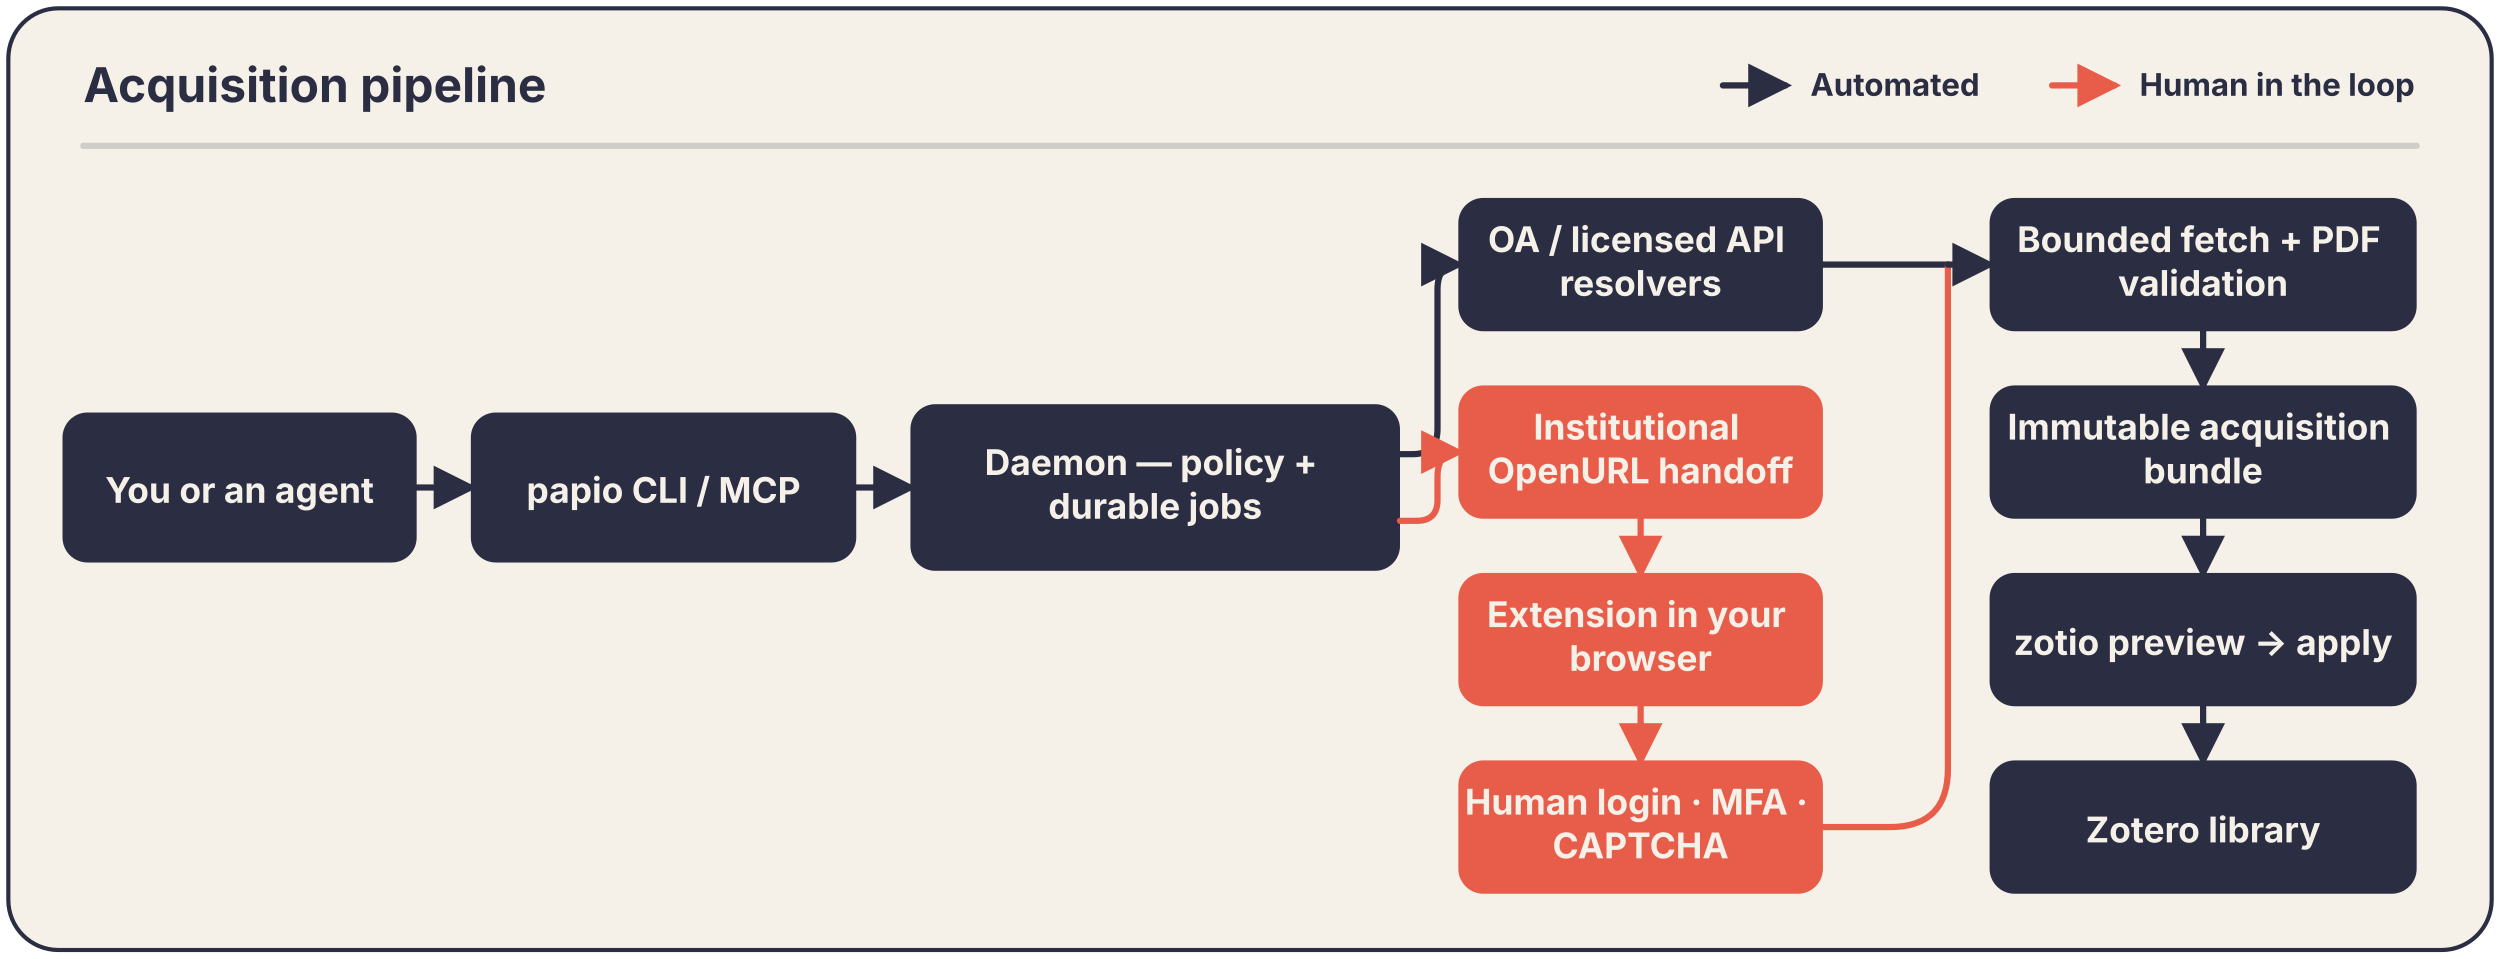
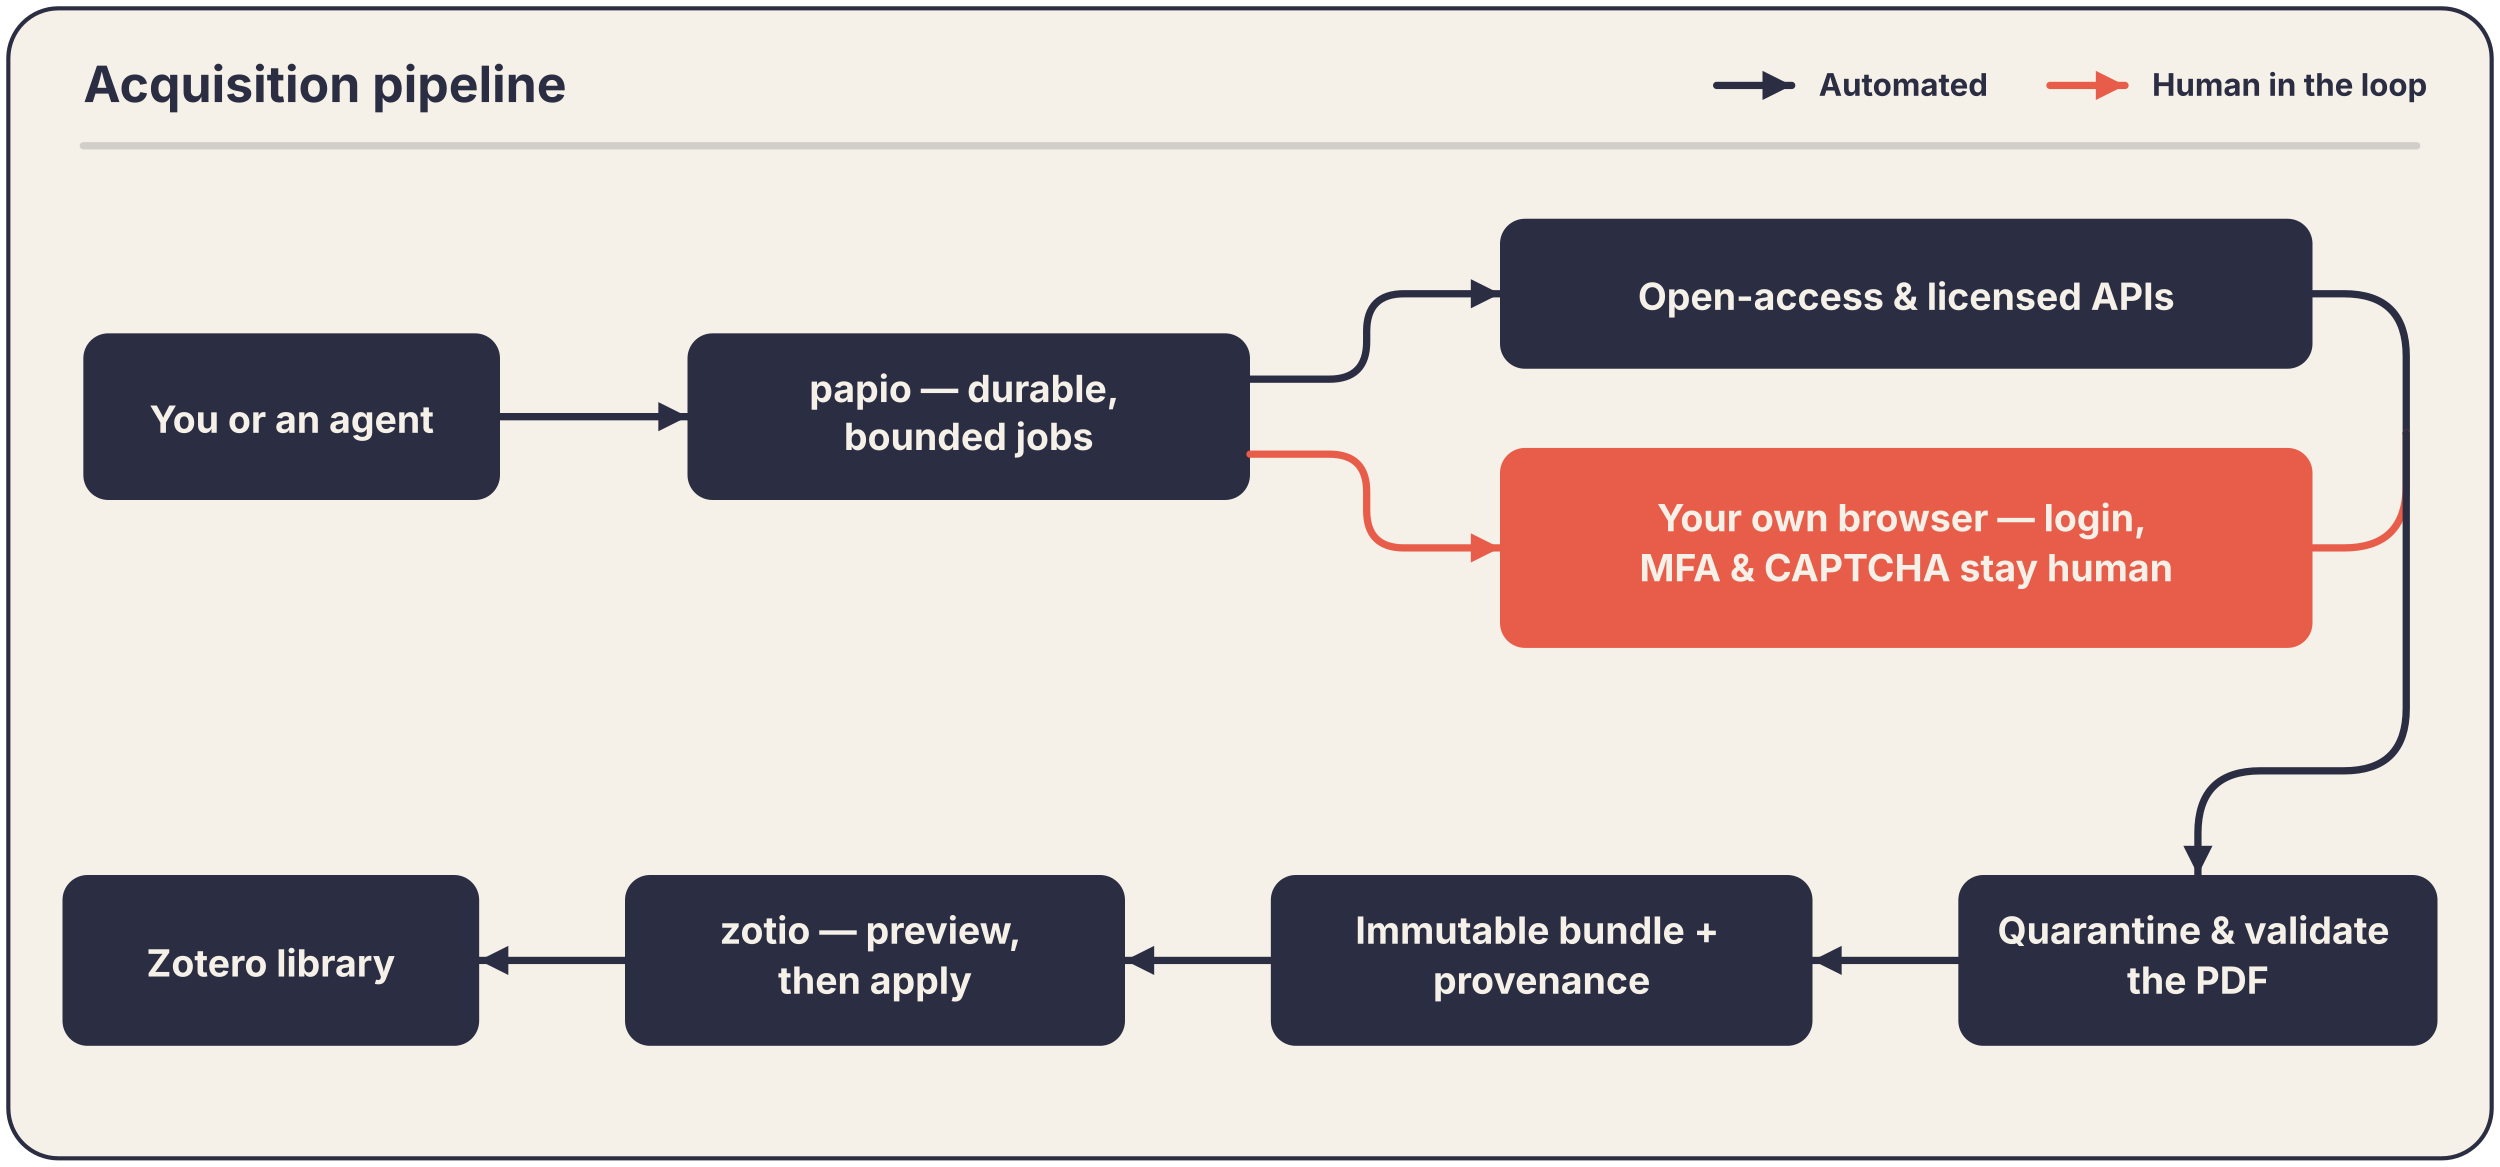
- <svg xmlns="http://www.w3.org/2000/svg" width="1200" height="460" viewBox="0 0 1200 460" role="img" aria-labelledby="title description">
+ <svg xmlns="http://www.w3.org/2000/svg" width="1200" height="560" viewBox="0 0 1200 560" role="img" aria-labelledby="title description">
  <defs>
-     <marker id="arrow-navy" viewBox="0 0 10 10" refX="8.5" refY="5" markerWidth="7" markerHeight="7" orient="auto">
-       <path d="M 0 0 L 10 5 L 0 10 Z" fill="#2B2D42" />
+     <marker id="arrow-navy" viewBox="0 0 14 14" refX="14" refY="7" markerWidth="14" markerHeight="14" markerUnits="userSpaceOnUse" orient="auto">
+       <path class="arrow-ink" d="M 0 0 L 14 7 L 0 14 Z" />
    </marker>
-     <marker id="arrow-coral" viewBox="0 0 10 10" refX="8.5" refY="5" markerWidth="7" markerHeight="7" orient="auto">
-       <path d="M 0 0 L 10 5 L 0 10 Z" fill="#E85D4A" />
+     <marker id="arrow-coral" viewBox="0 0 14 14" refX="14" refY="7" markerWidth="14" markerHeight="14" markerUnits="userSpaceOnUse" orient="auto">
+       <path class="arrow-coral" d="M 0 0 L 14 7 L 0 14 Z" />
    </marker>
    <style>
+       /* Theme palette: only this block differs between variants. */
+       .card { fill: #F5F1E8; stroke: #2B2D42; }
+       .node, .arrow-ink { fill: #2B2D42; }
+       .human-node, .arrow-coral { fill: #E85D4A; }
+       .node-label { fill: #F5F1E8; }
+       .human-label { fill: #F5F1E8; }
+       .header-label { fill: #2B2D42; }
+       .flow { stroke: #2B2D42; }
+       .human-flow { stroke: #E85D4A; }
      .type { font-family: system-ui, -apple-system, 'Segoe UI', sans-serif; }
-       .node { fill: #2B2D42; }
-       .human-node { fill: #E85D4A; }
-       .node-label { fill: #F5F1E8; font-size: 17px; font-weight: 650; text-anchor: middle; }
-       .flow { fill: none; stroke: #2B2D42; stroke-width: 3; stroke-linecap: round; stroke-linejoin: round; }
-       .human-flow { fill: none; stroke: #E85D4A; stroke-width: 3; stroke-linecap: round; stroke-linejoin: round; }
+       .node-label { font-size: 18px; font-weight: 650; text-anchor: middle; }
+       .flow, .human-flow { fill: none; stroke-width: 3.5; stroke-linecap: round; stroke-linejoin: round; }
    </style>
  </defs>
-   <rect x="4" y="4" width="1192" height="452" rx="24" fill="#F5F1E8" stroke="#2B2D42" stroke-width="2" />
+   <rect class="card" x="4" y="4" width="1192" height="552" rx="24" stroke-width="2" />
  <g class="type">
-     <text x="40" y="49" fill="#2B2D42" font-size="23" font-weight="750">Acquisition pipeline</text>
+     <text class="header-label" x="40" y="49" font-size="24" font-weight="750">Acquisition pipeline</text>
    <g aria-label="Legend">
-       <path d="M 827 41 H 857" class="flow" marker-end="url(#arrow-navy)" />
-       <text x="869" y="46" fill="#2B2D42" font-size="15" font-weight="650">Automated</text>
-       <path d="M 985 41 H 1015" class="human-flow" marker-end="url(#arrow-coral)" />
-       <text x="1027" y="46" fill="#2B2D42" font-size="15" font-weight="650">Human in the loop</text>
+       <path d="M 824 41 H 860" class="flow" marker-end="url(#arrow-navy)" />
+       <text class="header-label" x="873" y="46" font-size="15" font-weight="650">Automated</text>
+       <path d="M 984 41 H 1020" class="human-flow" marker-end="url(#arrow-coral)" />
+       <text class="header-label" x="1033" y="46" font-size="15" font-weight="650">Human in the loop</text>
    </g>
    <path d="M 40 70 H 1160" class="flow" opacity="0.18" />
    <g aria-label="You or an agent">
-       <rect class="node" x="30" y="198" width="170" height="72" rx="12" />
-       <text class="node-label" x="115" y="235" dominant-baseline="middle">You or an agent</text>
+       <rect class="node" x="40" y="160" width="200" height="80" rx="12" />
+       <text class="node-label" x="140" y="201" dominant-baseline="middle">You or an agent</text>
    </g>
-     <g aria-label="papio CLI / MCP">
-       <rect class="node" x="226" y="198" width="185" height="72" rx="12" />
-       <text class="node-label" x="318.5" y="235" dominant-baseline="middle">papio CLI / MCP</text>
-     </g>
-     <g aria-label="Daemon — policy + durable jobs">
-       <rect class="node" x="437" y="194" width="235" height="80" rx="12" />
-       <text class="node-label" x="554.5" y="228">
-         <tspan x="554.5" y="228">Daemon — policy +</tspan>
-         <tspan x="554.5" y="249">durable jobs</tspan>
+     <g aria-label="papio — durable, bounded jobs">
+       <rect class="node" x="330" y="160" width="270" height="80" rx="12" />
+       <text class="node-label" x="465" y="193">
+         <tspan x="465" y="193">papio — durable,</tspan>
+         <tspan x="465" y="216">bounded jobs</tspan>
      </text>
    </g>
-     <path d="M 200 234 H 226" class="flow" marker-end="url(#arrow-navy)" />
-     <path d="M 411 234 H 437" class="flow" marker-end="url(#arrow-navy)" />
-     <g aria-label="OA / licensed API resolvers">
-       <rect class="node" x="700" y="95" width="175" height="64" rx="12" />
-       <text class="node-label" x="787.5" y="121">
-         <tspan x="787.5" y="121">OA / licensed API</tspan>
-         <tspan x="787.5" y="142">resolvers</tspan>
+     <path d="M 240 200 H 330" class="flow" marker-end="url(#arrow-navy)" />
+     <g aria-label="Open-access &amp; licensed APIs">
+       <rect class="node" x="720" y="105" width="390" height="72" rx="12" />
+       <text class="node-label" x="915" y="142" dominant-baseline="middle">Open-access &amp; licensed APIs</text>
+     </g>
+     <g aria-label="Your own browser — login, MFA &amp; CAPTCHA stay human">
+       <rect class="human-node" x="720" y="215" width="390" height="96" rx="12" />
+       <text class="node-label human-label" x="915" y="255">
+         <tspan x="915" y="255">Your own browser — login,</tspan>
+         <tspan x="915" y="279">MFA &amp; CAPTCHA stay human</tspan>
      </text>
    </g>
-     <path d="M 672 218 H 678 Q 690 218 690 206 V 139 Q 690 127 700 127" class="flow" marker-end="url(#arrow-navy)" />
-     <g aria-label="Institutional OpenURL handoff">
-       <rect class="human-node" x="700" y="185" width="175" height="64" rx="12" />
-       <text class="node-label" x="787.5" y="211">
-         <tspan x="787.5" y="211">Institutional</tspan>
-         <tspan x="787.5" y="232">OpenURL handoff</tspan>
+     <path d="M 600 182 H 638 Q 656 182 656 164 V 159 Q 656 141 674 141 H 720" class="flow" marker-end="url(#arrow-navy)" />
+     <path d="M 600 218 H 638 Q 656 218 656 236 V 245 Q 656 263 674 263 H 720" class="human-flow" marker-end="url(#arrow-coral)" />
+     <path d="M 1110 141 H 1125 Q 1155 141 1155 171 V 208" class="flow" />
+     <path d="M 1110 263 H 1125 Q 1155 263 1155 233 V 208" class="human-flow" />
+     <path d="M 1155 208 V 340 Q 1155 370 1125 370 H 1085 Q 1055 370 1055 400 V 420" class="flow" marker-end="url(#arrow-navy)" />
+     <g aria-label="Quarantine &amp; validate the PDF">
+       <rect class="node" x="940" y="420" width="230" height="82" rx="12" />
+       <text class="node-label" x="1055" y="453">
+         <tspan x="1055" y="453">Quarantine &amp; validate</tspan>
+         <tspan x="1055" y="477">the PDF</tspan>
      </text>
    </g>
-     <g aria-label="Extension in your browser">
-       <rect class="human-node" x="700" y="275" width="175" height="64" rx="12" />
-       <text class="node-label" x="787.5" y="301">
-         <tspan x="787.5" y="301">Extension in your</tspan>
-         <tspan x="787.5" y="322">browser</tspan>
+     <g aria-label="Immutable bundle + provenance">
+       <rect class="node" x="610" y="420" width="260" height="82" rx="12" />
+       <text class="node-label" x="740" y="453">
+         <tspan x="740" y="453">Immutable bundle +</tspan>
+         <tspan x="740" y="477">provenance</tspan>
      </text>
    </g>
-     <g aria-label="Human login · MFA · CAPTCHA">
-       <rect class="human-node" x="700" y="365" width="175" height="64" rx="12" />
-       <text class="node-label" x="787.5" y="391">
-         <tspan x="787.5" y="391">Human login · MFA ·</tspan>
-         <tspan x="787.5" y="412">CAPTCHA</tspan>
+     <g aria-label="zotio — preview, then apply">
+       <rect class="node" x="300" y="420" width="240" height="82" rx="12" />
+       <text class="node-label" x="420" y="453">
+         <tspan x="420" y="453">zotio — preview,</tspan>
+         <tspan x="420" y="477">then apply</tspan>
      </text>
    </g>
-     <path d="M 672 250 H 680 Q 690 250 690 240 V 229 Q 690 217 700 217" class="human-flow" marker-end="url(#arrow-coral)" />
-     <path d="M 787.5 249 V 275" class="human-flow" marker-end="url(#arrow-coral)" />
-     <path d="M 787.5 339 V 365" class="human-flow" marker-end="url(#arrow-coral)" />
-     <path d="M 875 127 H 935" class="flow" />
-     <path d="M 875 397 H 907 Q 935 397 935 369 V 127" class="human-flow" />
-     <g aria-label="Bounded fetch + PDF validation">
-       <rect class="node" x="955" y="95" width="205" height="64" rx="12" />
-       <text class="node-label" x="1057.5" y="121">
-         <tspan x="1057.5" y="121">Bounded fetch + PDF</tspan>
-         <tspan x="1057.5" y="142">validation</tspan>
-       </text>
+     <g aria-label="Zotero library">
+       <rect class="node" x="30" y="420" width="200" height="82" rx="12" />
+       <text class="node-label" x="130" y="462" dominant-baseline="middle">Zotero library</text>
    </g>
-     <g aria-label="Immutable acquisition bundle">
-       <rect class="node" x="955" y="185" width="205" height="64" rx="12" />
-       <text class="node-label" x="1057.5" y="211">
-         <tspan x="1057.5" y="211">Immutable acquisition</tspan>
-         <tspan x="1057.5" y="232">bundle</tspan>
-       </text>
-     </g>
-     <g aria-label="zotio preview → apply">
-       <rect class="node" x="955" y="275" width="205" height="64" rx="12" />
-       <text class="node-label" x="1057.5" y="308" dominant-baseline="middle">zotio preview → apply</text>
-     </g>
-     <g aria-label="Zotero library">
-       <rect class="node" x="955" y="365" width="205" height="64" rx="12" />
-       <text class="node-label" x="1057.5" y="398" dominant-baseline="middle">Zotero library</text>
-     </g>
-     <path d="M 935 127 H 955" class="flow" marker-end="url(#arrow-navy)" />
-     <path d="M 1057.5 159 V 185" class="flow" marker-end="url(#arrow-navy)" />
-     <path d="M 1057.5 249 V 275" class="flow" marker-end="url(#arrow-navy)" />
-     <path d="M 1057.5 339 V 365" class="flow" marker-end="url(#arrow-navy)" />
+     <path d="M 940 461 H 870" class="flow" marker-end="url(#arrow-navy)" />
+     <path d="M 610 461 H 540" class="flow" marker-end="url(#arrow-navy)" />
+     <path d="M 300 461 H 230" class="flow" marker-end="url(#arrow-navy)" />
  </g>
</svg>
